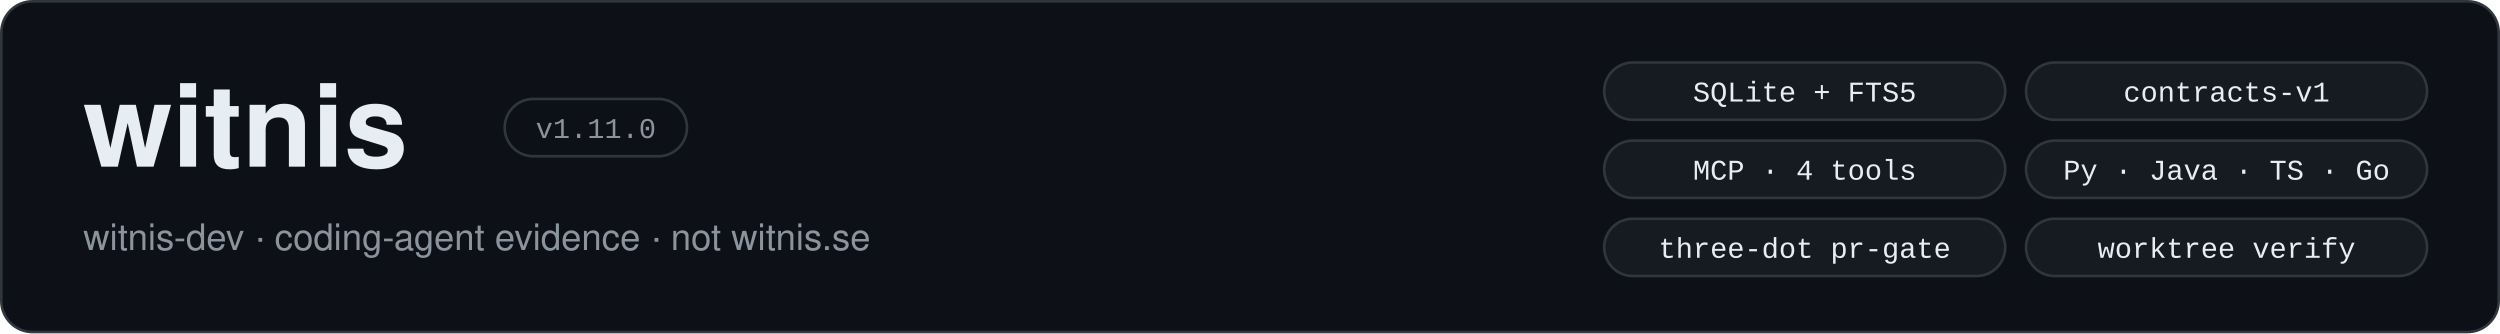
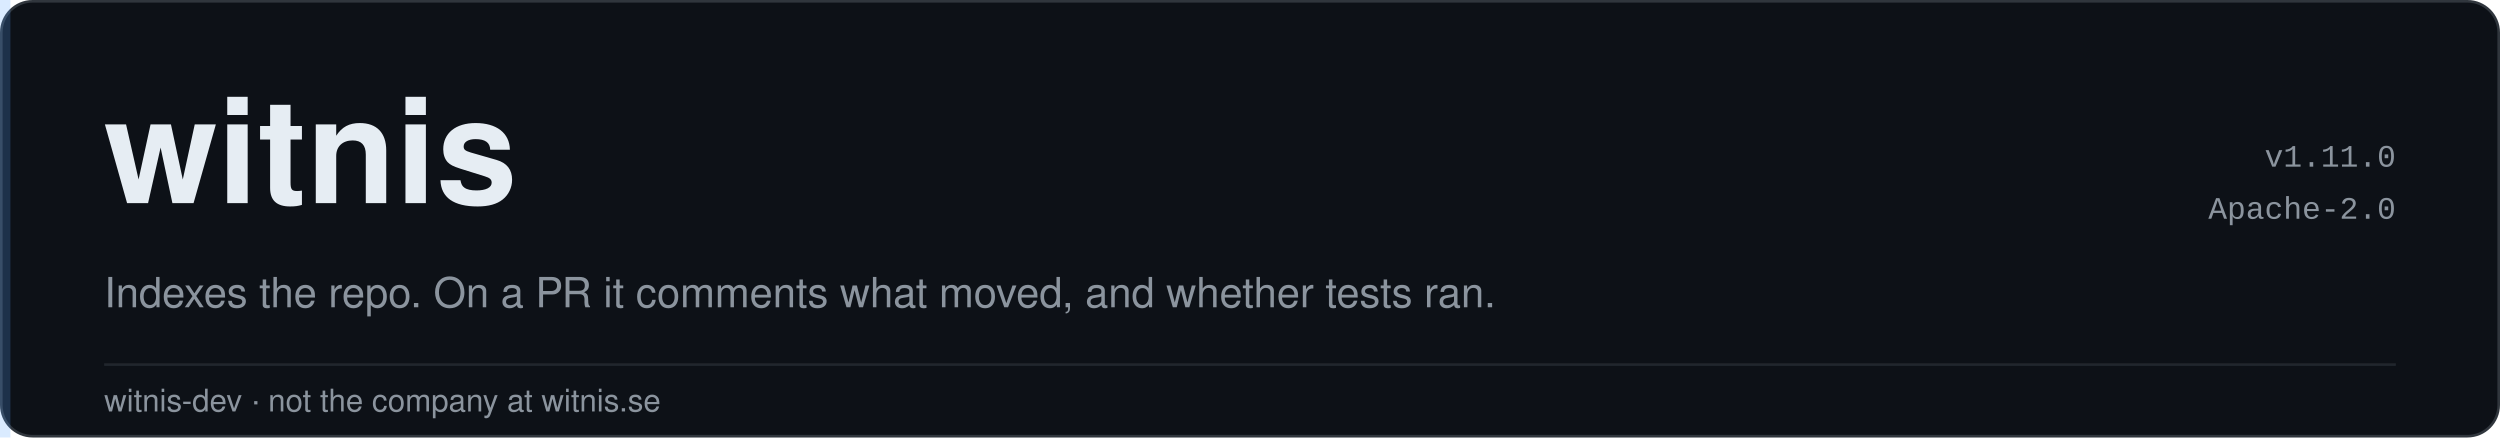
- <svg xmlns="http://www.w3.org/2000/svg" width="960" height="128" viewBox="0 0 960 128" role="img" aria-label="witnis">
-   <rect x="0.5" y="0.5" width="959" height="127" rx="12" fill="#0d1117" stroke="#30363d" />
-   <text x="32.0" y="64.0" font-family="-apple-system, BlinkMacSystemFont, 'Segoe UI', Helvetica, Arial, sans-serif" font-size="44" fill="#e6edf3" text-anchor="start" font-weight="700">witnis</text>
-   <rect x="193.8" y="38" width="70" height="22" rx="11" fill="none" stroke="#30363d" />
-   <text x="228.8" y="53.0" font-family="ui-monospace, SFMono-Regular, 'SF Mono', Menlo, Consolas, 'Liberation Mono', monospace" font-size="11" fill="#8b949e" text-anchor="middle">v1.11.0</text>
-   <text x="32.0" y="96.0" font-family="-apple-system, BlinkMacSystemFont, 'Segoe UI', Helvetica, Arial, sans-serif" font-size="14" fill="#8b949e" text-anchor="start">witnis-dev  ·  coding-agent evidence  ·  not witnis.se</text>
-   <rect x="616" y="24" width="154" height="22" rx="11" fill="#161b22" stroke="#30363d" />
-   <text x="693.0" y="39.0" font-family="ui-monospace, SFMono-Regular, 'SF Mono', Menlo, Consolas, 'Liberation Mono', monospace" font-size="11" fill="#e6edf3" text-anchor="middle">SQLite + FTS5</text>
-   <rect x="778" y="24" width="154" height="22" rx="11" fill="#161b22" stroke="#30363d" />
-   <text x="855.0" y="39.0" font-family="ui-monospace, SFMono-Regular, 'SF Mono', Menlo, Consolas, 'Liberation Mono', monospace" font-size="11" fill="#e6edf3" text-anchor="middle">contracts-v1</text>
-   <rect x="616" y="54" width="154" height="22" rx="11" fill="#161b22" stroke="#30363d" />
-   <text x="693.0" y="69.0" font-family="ui-monospace, SFMono-Regular, 'SF Mono', Menlo, Consolas, 'Liberation Mono', monospace" font-size="11" fill="#e6edf3" text-anchor="middle">MCP · 4 tools</text>
-   <rect x="778" y="54" width="154" height="22" rx="11" fill="#161b22" stroke="#30363d" />
-   <text x="855.0" y="69.0" font-family="ui-monospace, SFMono-Regular, 'SF Mono', Menlo, Consolas, 'Liberation Mono', monospace" font-size="11" fill="#e6edf3" text-anchor="middle">Py · Java · TS · Go</text>
-   <rect x="616" y="84" width="154" height="22" rx="11" fill="#161b22" stroke="#30363d" />
-   <text x="693.0" y="99.0" font-family="ui-monospace, SFMono-Regular, 'SF Mono', Menlo, Consolas, 'Liberation Mono', monospace" font-size="11" fill="#e6edf3" text-anchor="middle">three-dot pr-gate</text>
-   <rect x="778" y="84" width="154" height="22" rx="11" fill="#161b22" stroke="#30363d" />
-   <text x="855.0" y="99.0" font-family="ui-monospace, SFMono-Regular, 'SF Mono', Menlo, Consolas, 'Liberation Mono', monospace" font-size="11" fill="#e6edf3" text-anchor="middle">worktree verify</text>
+ <svg xmlns="http://www.w3.org/2000/svg" width="960" height="168" viewBox="0 0 960 168" role="img" aria-label="witnis">
+   <style>@media (prefers-reduced-motion: reduce) { * { animation: none !important; } }</style>
+   <rect x="0.5" y="0.5" width="959" height="167" rx="12" fill="#0d1117" stroke="#30363d" />
+   <rect x="0" y="0" width="4" height="168" fill="#58a6ff" opacity="0.22">
+     <animate attributeName="opacity" dur="16s" repeatCount="indefinite" values="0.12;0.38;0.12" />
+   </rect>
+   <text x="40.0" y="78.0" font-family="-apple-system, BlinkMacSystemFont, 'Segoe UI', Helvetica, Arial, sans-serif" font-size="56" fill="#e6edf3" text-anchor="start" font-weight="700">witnis</text>
+   <text x="40.0" y="118.0" font-family="-apple-system, BlinkMacSystemFont, 'Segoe UI', Helvetica, Arial, sans-serif" font-size="16" fill="#8b949e" text-anchor="start">Indexes the repo. On a PR it comments what moved, and whether tests ran.</text>
+   <text x="920.0" y="64.0" font-family="ui-monospace, SFMono-Regular, 'SF Mono', Menlo, Consolas, 'Liberation Mono', monospace" font-size="12" fill="#8b949e" text-anchor="end">v1.11.0</text>
+   <text x="920.0" y="84.0" font-family="ui-monospace, SFMono-Regular, 'SF Mono', Menlo, Consolas, 'Liberation Mono', monospace" font-size="12" fill="#8b949e" text-anchor="end">Apache-2.0</text>
+   <line x1="40" y1="140" x2="920" y2="140" stroke="#21262d" />
+   <text x="40.0" y="158.0" font-family="-apple-system, BlinkMacSystemFont, 'Segoe UI', Helvetica, Arial, sans-serif" font-size="12" fill="#8b949e" text-anchor="start">witnis-dev  ·  not the company at witnis.se</text>
</svg>
